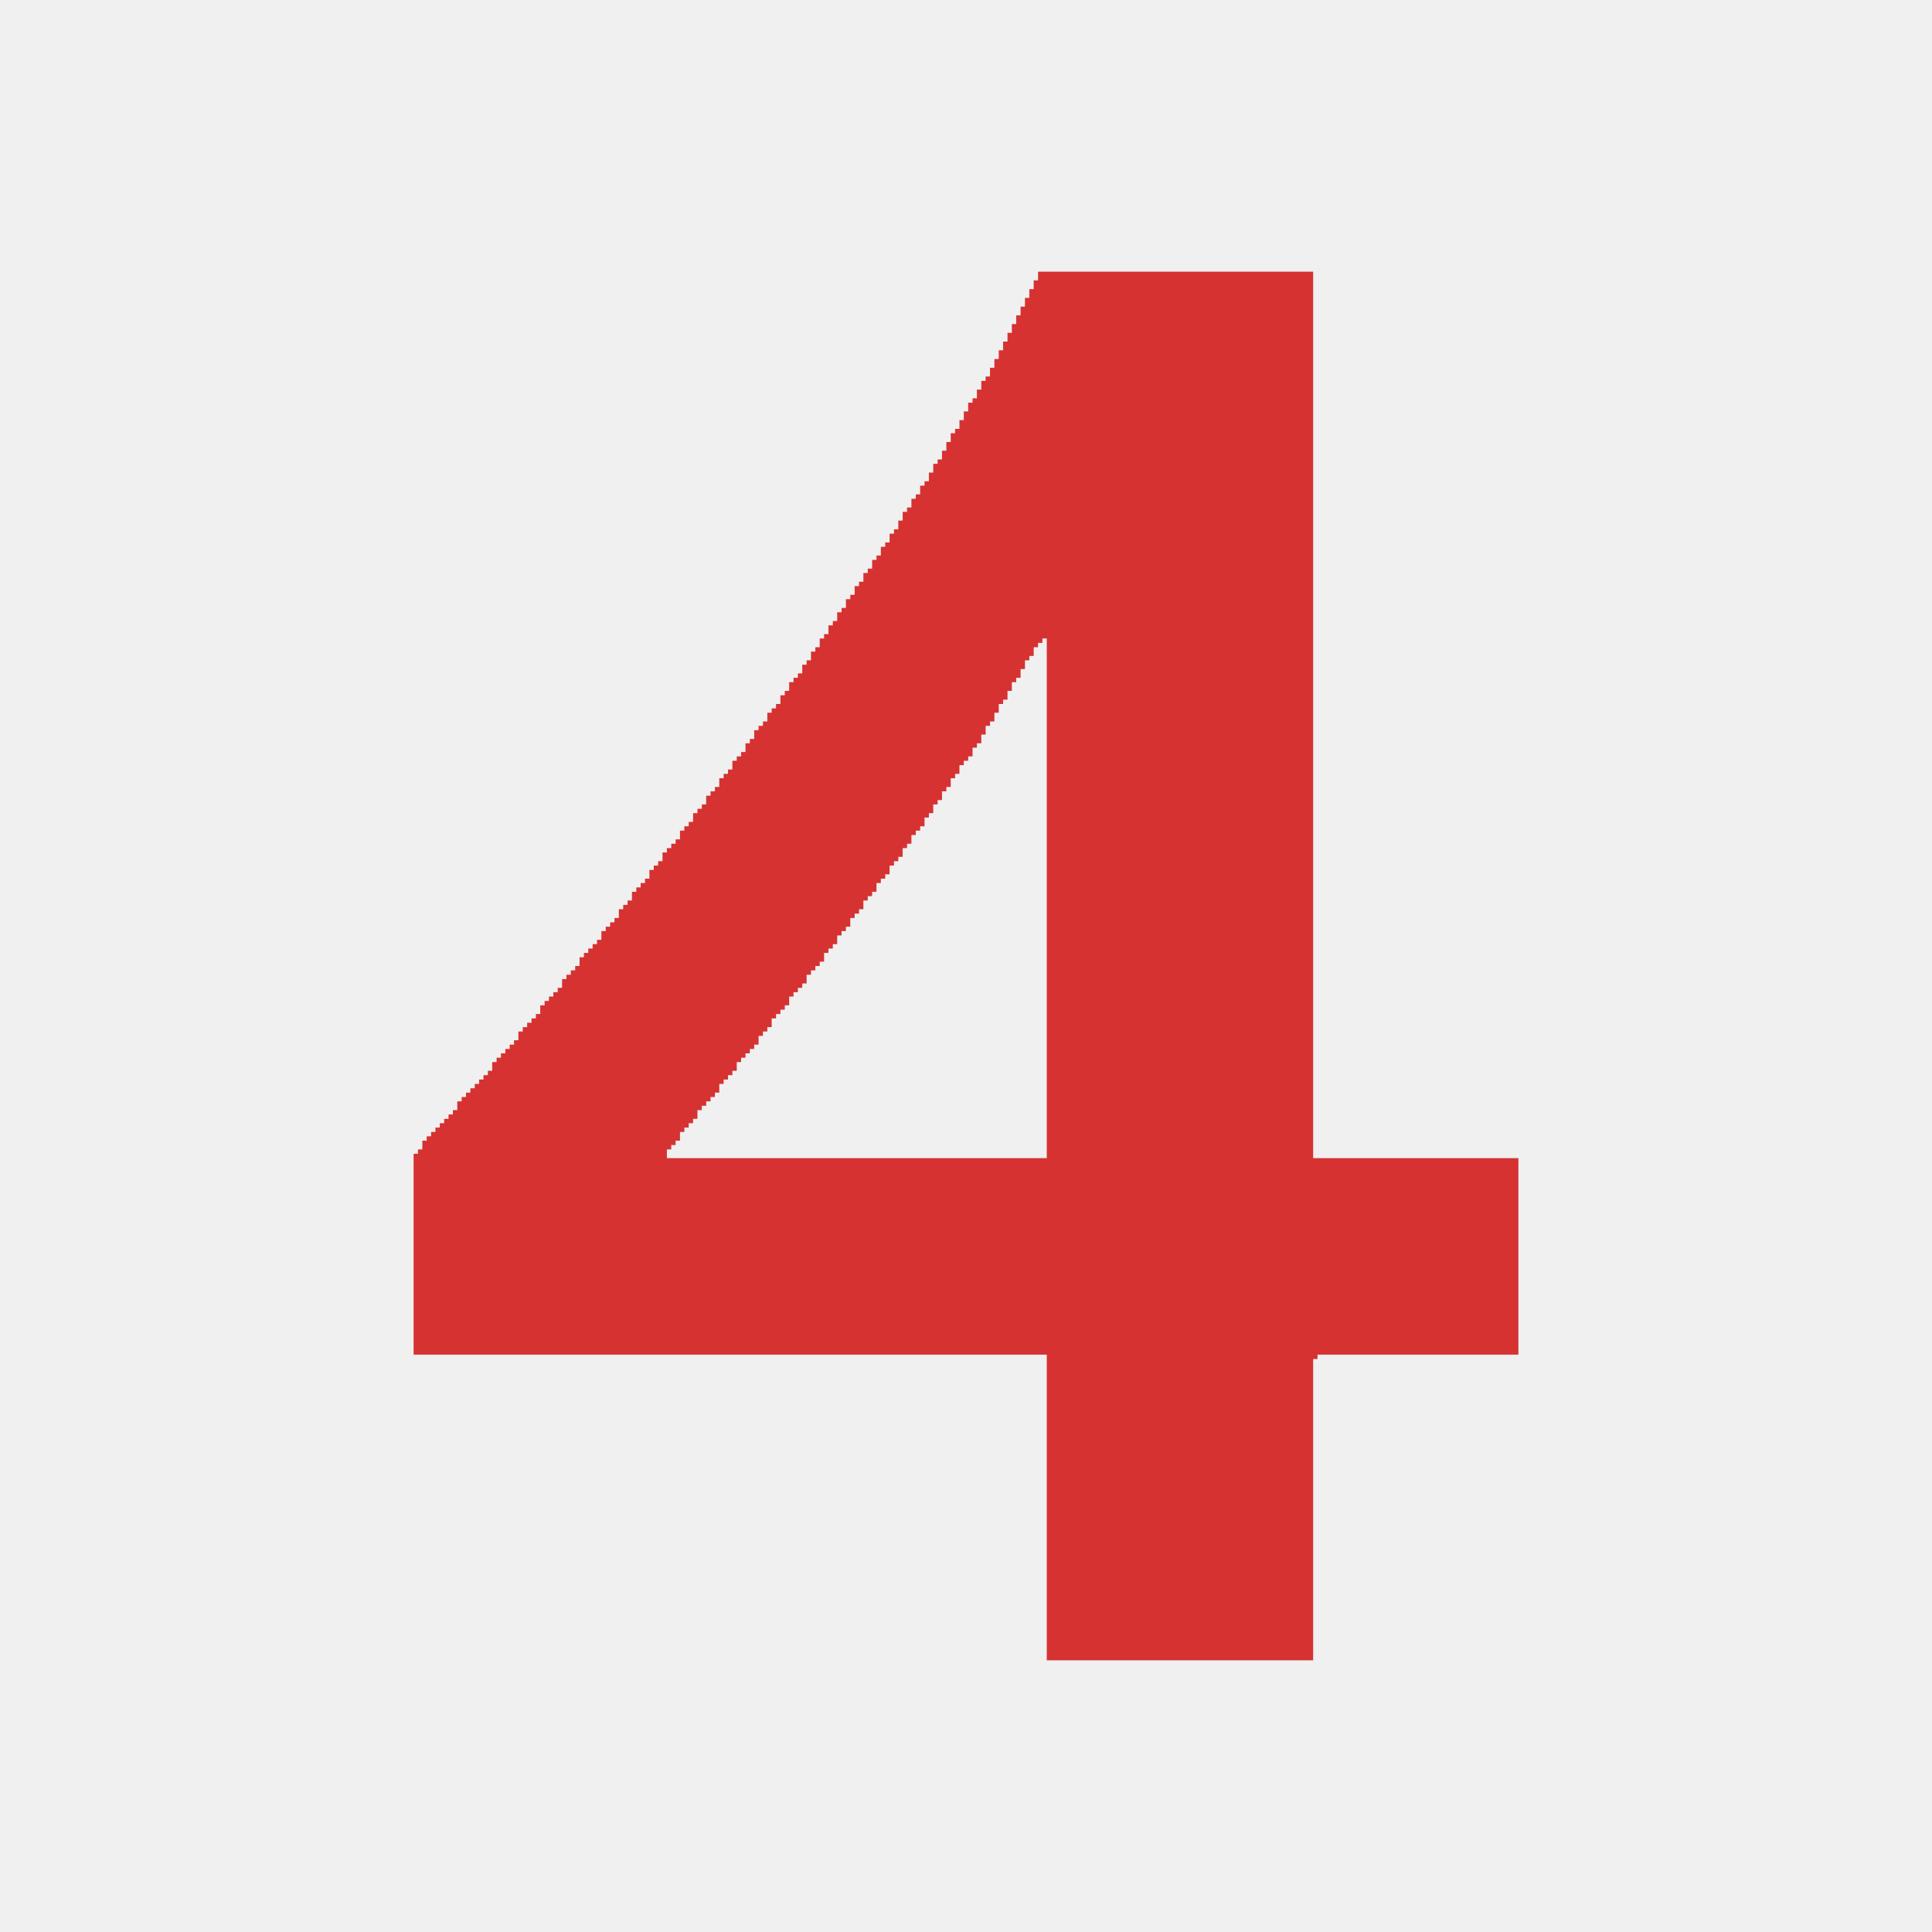
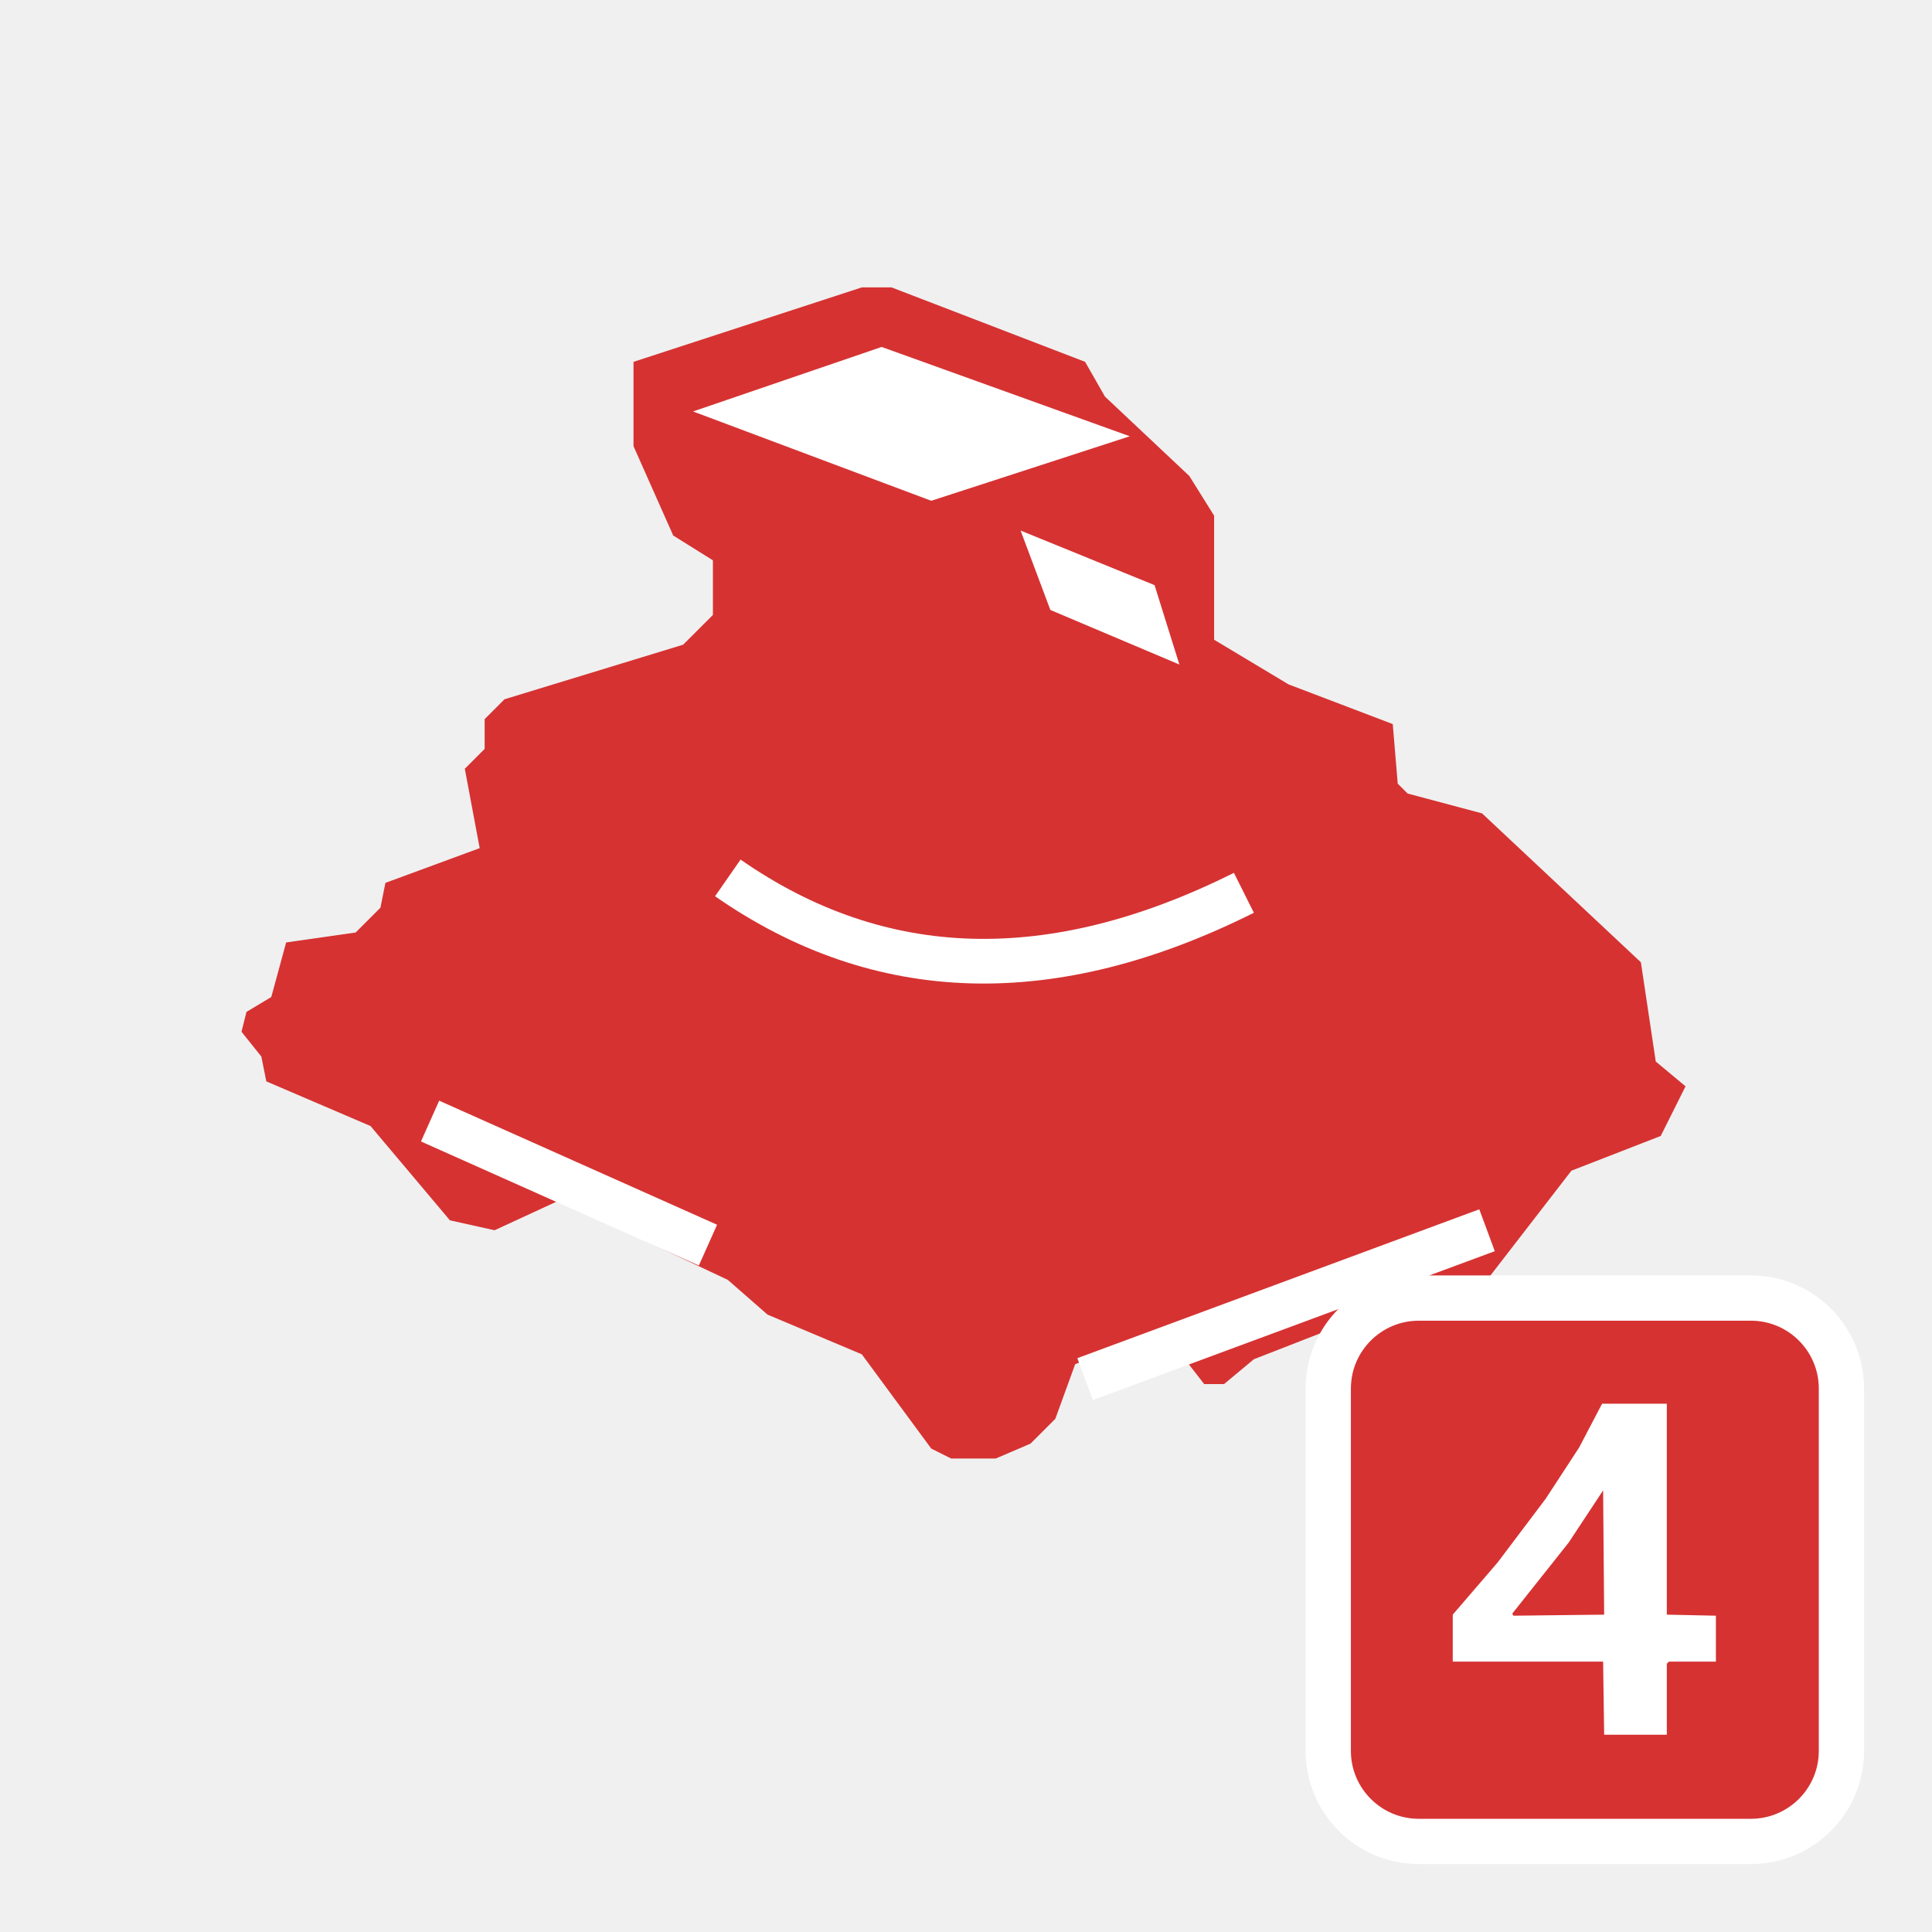
<svg xmlns="http://www.w3.org/2000/svg" width="64" height="64" viewBox="0 0 64 64">
-   <path d="M143,0H206V1H143ZM143,1H206V2H143ZM142,2H206V3H142ZM142,3H206V4H142ZM141,4H206V5H141ZM141,5H206V6H141ZM140,6H206V7H140ZM140,7H206V8H140ZM139,8H206V9H139ZM139,9H206V10H139ZM138,10H206V11H138ZM138,11H206V12H138ZM137,12H206V13H137ZM137,13H206V14H137ZM136,14H206V15H136ZM136,15H206V16H136ZM135,16H206V17H135ZM135,17H206V18H135ZM134,18H206V19H134ZM134,19H206V20H134ZM133,20H206V21H133ZM133,21H206V22H133ZM132,22H206V23H132ZM132,23H206V24H132ZM131,24H206V25H131ZM130,25H206V26H130ZM130,26H206V27H130ZM129,27H206V28H129ZM129,28H206V29H129ZM128,29H206V30H128ZM127,30H206V31H127ZM127,31H206V32H127ZM126,32H206V33H126ZM126,33H206V34H126ZM125,34H206V35H125ZM125,35H206V36H125ZM124,36H206V37H124ZM123,37H206V38H123ZM123,38H206V39H123ZM122,39H206V40H122ZM122,40H206V41H122ZM121,41H206V42H121ZM121,42H206V43H121ZM120,43H206V44H120ZM119,44H206V45H119ZM119,45H206V46H119ZM118,46H206V47H118ZM118,47H206V48H118ZM117,48H206V49H117ZM116,49H206V50H116ZM116,50H206V51H116ZM115,51H206V52H115ZM114,52H206V53H114ZM114,53H206V54H114ZM113,54H206V55H113ZM112,55H206V56H112ZM112,56H206V57H112ZM111,57H206V58H111ZM111,58H206V59H111ZM110,59H206V60H110ZM109,60H206V61H109ZM109,61H206V62H109ZM108,62H206V63H108ZM107,63H206V64H107ZM107,64H206V65H107ZM106,65H206V66H106ZM105,66H206V67H105ZM105,67H206V68H105ZM104,68H206V69H104ZM103,69H206V70H103ZM103,70H206V71H103ZM102,71H206V72H102ZM101,72H206V73H101ZM101,73H206V74H101ZM100,74H206V75H100ZM99,75H206V76H99ZM99,76H206V77H99ZM98,77H206V78H98ZM97,78H206V79H97ZM97,79H206V80H97ZM96,80H206V81H96ZM95,81H206V82H95ZM95,82H206V83H95ZM94,83H206V84H94ZM93,84H144V85H93ZM145,84H206V85H145ZM93,85H143V86H93ZM145,85H206V86H145ZM92,86H142V87H92ZM145,86H206V87H145ZM91,87H142V88H91ZM145,87H206V88H145ZM91,88H141V89H91ZM145,88H206V89H145ZM90,89H140V90H90ZM145,89H206V90H145ZM89,90H140V91H89ZM145,90H206V91H145ZM89,91H139V92H89ZM145,91H206V92H145ZM88,92H139V93H88ZM145,92H206V93H145ZM87,93H138V94H87ZM145,93H206V94H145ZM86,94H137V95H86ZM145,94H206V95H145ZM86,95H137V96H86ZM145,95H206V96H145ZM85,96H136V97H85ZM145,96H206V97H145ZM84,97H136V98H84ZM145,97H206V98H145ZM84,98H135V99H84ZM145,98H206V99H145ZM83,99H134V100H83ZM145,99H206V100H145ZM82,100H134V101H82ZM145,100H206V101H145ZM81,101H133V102H81ZM145,101H206V102H145ZM81,102H133V103H81ZM145,102H206V103H145ZM80,103H132V104H80ZM145,103H206V104H145ZM79,104H131V105H79ZM145,104H206V105H145ZM78,105H131V106H78ZM145,105H206V106H145ZM78,106H130V107H78ZM145,106H206V107H145ZM77,107H130V108H77ZM145,107H206V108H145ZM76,108H129V109H76ZM145,108H206V109H145ZM76,109H128V110H76ZM145,109H206V110H145ZM75,110H128V111H75ZM145,110H206V111H145ZM74,111H127V112H74ZM145,111H206V112H145ZM73,112H126V113H73ZM145,112H206V113H145ZM73,113H125V114H73ZM145,113H206V114H145ZM72,114H125V115H72ZM145,114H206V115H145ZM71,115H124V116H71ZM145,115H206V116H145ZM70,116H123V117H70ZM145,116H206V117H145ZM70,117H123V118H70ZM145,117H206V118H145ZM69,118H122V119H69ZM145,118H206V119H145ZM68,119H121V120H68ZM145,119H206V120H145ZM67,120H121V121H67ZM145,120H206V121H145ZM67,121H120V122H67ZM145,121H206V122H145ZM66,122H119V123H66ZM145,122H206V123H145ZM65,123H119V124H65ZM145,123H206V124H145ZM64,124H118V125H64ZM145,124H206V125H145ZM64,125H117V126H64ZM145,125H206V126H145ZM63,126H117V127H63ZM145,126H206V127H145ZM62,127H116V128H62ZM145,127H206V128H145ZM61,128H115V129H61ZM145,128H206V129H145ZM61,129H114V130H61ZM145,129H206V130H145ZM60,130H114V131H60ZM145,130H206V131H145ZM59,131H113V132H59ZM145,131H206V132H145ZM58,132H112V133H58ZM145,132H206V133H145ZM57,133H112V134H57ZM145,133H206V134H145ZM57,134H111V135H57ZM145,134H206V135H145ZM56,135H110V136H56ZM145,135H206V136H145ZM55,136H109V137H55ZM145,136H206V137H145ZM54,137H109V138H54ZM145,137H206V138H145ZM54,138H108V139H54ZM145,138H206V139H145ZM53,139H107V140H53ZM145,139H206V140H145ZM52,140H106V141H52ZM145,140H206V141H145ZM51,141H106V142H51ZM145,141H206V142H145ZM50,142H105V143H50ZM145,142H206V143H145ZM50,143H104V144H50ZM145,143H206V144H145ZM49,144H103V145H49ZM145,144H206V145H145ZM48,145H103V146H48ZM145,145H206V146H145ZM47,146H102V147H47ZM145,146H206V147H145ZM47,147H101V148H47ZM145,147H206V148H145ZM46,148H100V149H46ZM145,148H206V149H145ZM45,149H100V150H45ZM145,149H206V150H145ZM44,150H99V151H44ZM145,150H206V151H145ZM43,151H98V152H43ZM145,151H206V152H145ZM43,152H97V153H43ZM145,152H206V153H145ZM42,153H97V154H42ZM145,153H206V154H145ZM41,154H96V155H41ZM145,154H206V155H145ZM40,155H95V156H40ZM145,155H206V156H145ZM39,156H94V157H39ZM145,156H206V157H145ZM38,157H94V158H38ZM145,157H206V158H145ZM38,158H93V159H38ZM145,158H206V159H145ZM37,159H92V160H37ZM145,159H206V160H145ZM36,160H91V161H36ZM145,160H206V161H145ZM35,161H90V162H35ZM145,161H206V162H145ZM34,162H90V163H34ZM145,162H206V163H145ZM34,163H89V164H34ZM145,163H206V164H145ZM33,164H88V165H33ZM145,164H206V165H145ZM32,165H87V166H32ZM145,165H206V166H145ZM31,166H86V167H31ZM145,166H206V167H145ZM30,167H86V168H30ZM145,167H206V168H145ZM29,168H85V169H29ZM145,168H206V169H145ZM29,169H84V170H29ZM145,169H206V170H145ZM28,170H83V171H28ZM145,170H206V171H145ZM27,171H82V172H27ZM145,171H206V172H145ZM26,172H82V173H26ZM145,172H206V173H145ZM25,173H81V174H25ZM145,173H206V174H145ZM24,174H80V175H24ZM145,174H206V175H145ZM24,175H79V176H24ZM145,175H206V176H145ZM23,176H79V177H23ZM145,176H206V177H145ZM22,177H78V178H22ZM145,177H206V178H145ZM21,178H77V179H21ZM145,178H206V179H145ZM20,179H76V180H20ZM145,179H206V180H145ZM19,180H75V181H19ZM145,180H206V181H145ZM18,181H74V182H18ZM145,181H206V182H145ZM18,182H74V183H18ZM145,182H206V183H145ZM17,183H73V184H17ZM145,183H206V184H145ZM16,184H72V185H16ZM145,184H206V185H145ZM15,185H71V186H15ZM145,185H206V186H145ZM14,186H70V187H14ZM145,186H206V187H145ZM13,187H70V188H13ZM145,187H206V188H145ZM12,188H69V189H12ZM145,188H206V189H145ZM11,189H68V190H11ZM145,189H206V190H145ZM10,190H67V191H10ZM145,190H206V191H145ZM10,191H66V192H10ZM145,191H206V192H145ZM9,192H65V193H9ZM145,192H206V193H145ZM8,193H65V194H8ZM145,193H206V194H145ZM7,194H64V195H7ZM145,194H206V195H145ZM6,195H63V196H6ZM145,195H206V196H145ZM5,196H62V197H5ZM145,196H206V197H145ZM4,197H61V198H4ZM145,197H206V198H145ZM3,198H61V199H3ZM145,198H206V199H145ZM2,199H60V200H2ZM145,199H206V200H145ZM2,200H59V201H2ZM145,200H206V201H145ZM1,201H58V202H1ZM145,201H206V202H145ZM0,202H58V203H0ZM145,202H206V203H145ZM0,203H253V204H0ZM0,204H253V205H0ZM0,205H253V206H0ZM0,206H253V207H0ZM0,207H253V208H0ZM0,208H253V209H0ZM0,209H253V210H0ZM0,210H253V211H0ZM0,211H253V212H0ZM0,212H253V213H0ZM0,213H253V214H0ZM0,214H253V215H0ZM0,215H253V216H0ZM0,216H253V217H0ZM0,217H253V218H0ZM0,218H253V219H0ZM0,219H253V220H0ZM0,220H253V221H0ZM0,221H253V222H0ZM0,222H253V223H0ZM0,223H253V224H0ZM0,224H253V225H0ZM0,225H253V226H0ZM0,226H253V227H0ZM0,227H253V228H0ZM0,228H253V229H0ZM0,229H253V230H0ZM0,230H253V231H0ZM0,231H253V232H0ZM0,232H253V233H0ZM0,233H253V234H0ZM0,234H253V235H0ZM0,235H253V236H0ZM0,236H253V237H0ZM0,237H253V238H0ZM0,238H253V239H0ZM0,239H253V240H0ZM0,240H253V241H0ZM0,241H253V242H0ZM0,242H253V243H0ZM0,243H253V244H0ZM0,244H253V245H0ZM0,245H253V246H0ZM0,246H253V247H0ZM0,247H253V248H0ZM145,248H207V249H145ZM145,249H206V250H145ZM145,250H206V251H145ZM145,251H206V252H145ZM145,252H206V253H145ZM145,253H206V254H145ZM145,254H206V255H145ZM145,255H206V256H145ZM145,256H206V257H145ZM145,257H206V258H145ZM145,258H206V259H145ZM145,259H206V260H145ZM145,260H206V261H145ZM145,261H206V262H145ZM145,262H206V263H145ZM145,263H206V264H145ZM145,264H206V265H145ZM145,265H206V266H145ZM145,266H206V267H145ZM145,267H206V268H145ZM145,268H206V269H145ZM145,269H206V270H145ZM145,270H206V271H145ZM145,271H206V272H145ZM145,272H206V273H145ZM145,273H206V274H145ZM145,274H206V275H145ZM145,275H206V276H145ZM145,276H206V277H145ZM145,277H206V278H145ZM145,278H206V279H145ZM145,279H206V280H145ZM145,280H206V281H145ZM145,281H206V282H145ZM145,282H206V283H145ZM145,283H206V284H145ZM145,284H206V285H145ZM145,285H206V286H145ZM145,286H206V287H145ZM145,287H206V288H145ZM145,288H206V289H145ZM145,289H206V290H145ZM145,290H206V291H145ZM145,291H206V292H145ZM145,292H206V293H145ZM145,293H206V294H145ZM145,294H206V295H145ZM145,295H206V296H145ZM145,296H206V297H145ZM145,297H206V298H145ZM145,298H206V299H145ZM145,299H206V300H145ZM145,300H206V301H145ZM145,301H206V302H145ZM145,302H206V303H145ZM145,303H206V304H145ZM145,304H206V305H145ZM145,305H206V306H145ZM145,306H206V307H145ZM145,307H206V308H145ZM145,308H206V309H145ZM145,309H206V310H145ZM145,310H206V311H145ZM145,311H206V312H145ZM145,312H206V313H145ZM145,313H206V314H145ZM145,314H206V315H145ZM145,315H206V316H145ZM145,316H206V317H145ZM145,317H206V318H145Z" transform="translate(13.70126 9) scale(0.1446541)" fill="#D63232" />
+   <g transform="translate(8 9.52055) scale(0.1643836)">
+     <path d="M125,0L79,15L79,32L87,50L95,55L95,66L89,72L53,83L49,87L49,93L45,97L48,113L29,120L28,125L23,130L9,132L6,143L1,146L0,150L4,155L5,160L26,169L42,188L51,190L64,184L98,200L106,207L125,215L139,234L143,236L152,236L159,233L164,228L168,217L180,212L187,212L194,221L198,221L204,216L245,200L251,200L268,178L286,171L291,161L285,156L282,136L250,106L235,102L233,100L232,88L211,80L196,71L196,46L191,38L174,22L170,15L131,0Z" fill="#D63232" fill-rule="evenodd" />
+     <path d="M91 25L129 12L179 30L139 43Z M157 49L184 60L189 76L163 65Z" fill="#FFFFFF" />
+     <path d="M98 119Q144 151 202 122 M38 168L94 193 M170 220L251 190" fill="none" stroke="#FFFFFF" stroke-width="9" />
+   </g>
+   <rect x="44" y="43" width="17" height="18" rx="3" fill="#D63232" stroke="#FFFFFF" stroke-width="1.5" />
+   <path d="M144,83L145,202L58,203L57,201L111,133ZM143,0L121,42L89,91L43,152L0,202L0,247L144,247L145,317L205,317L205,249L207,247L252,247L252,203L205,202L205,0Z" transform="translate(48.12421 46.5) scale(0.03459119)" fill="#FFFFFF" fill-rule="evenodd" />
</svg>
